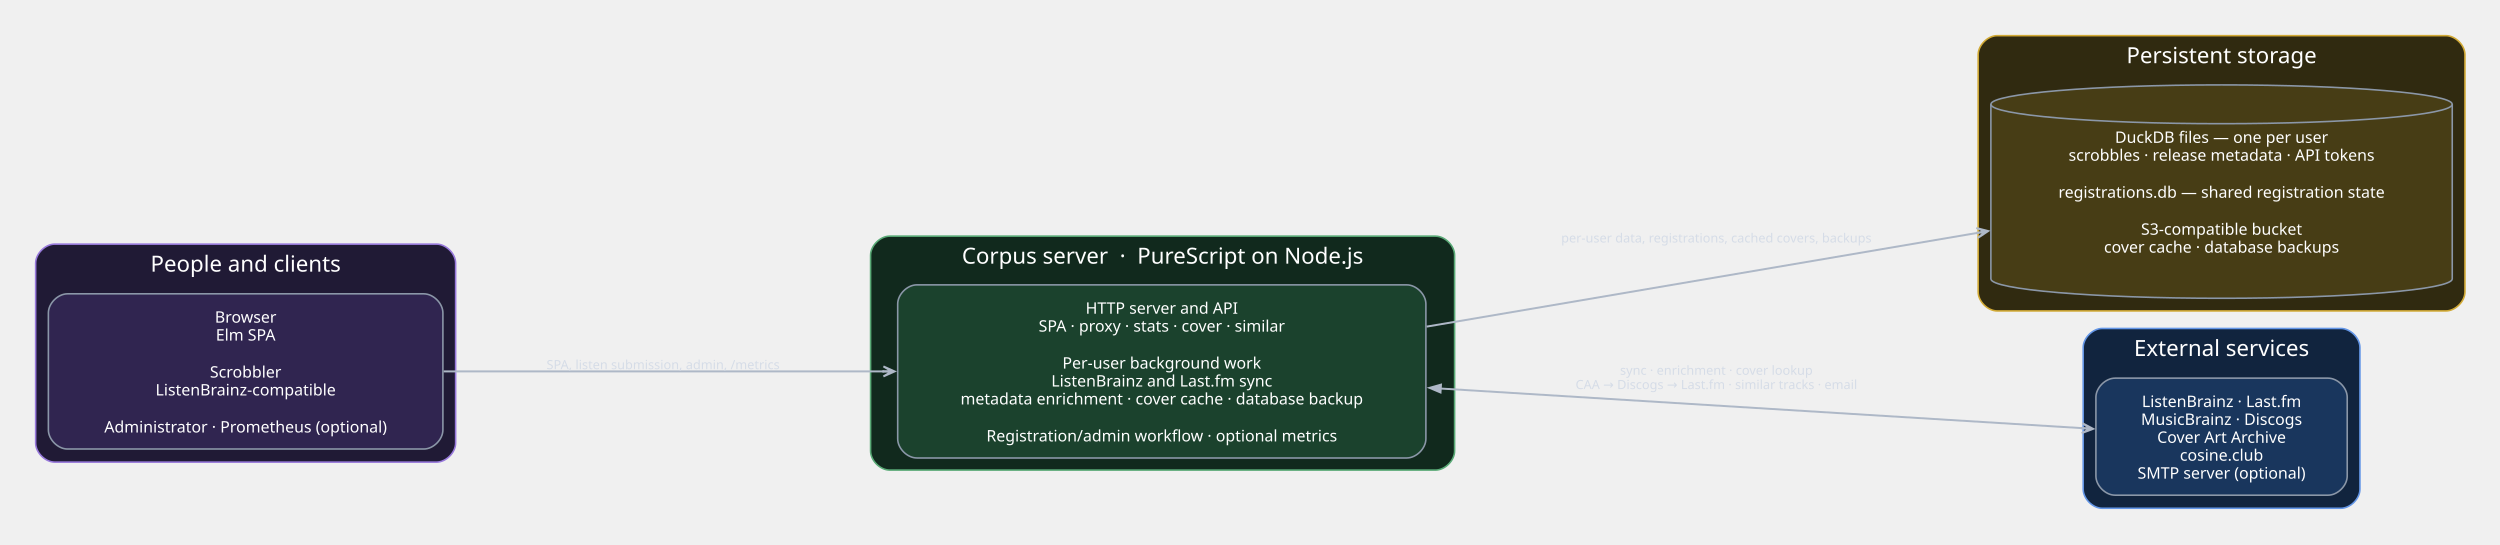
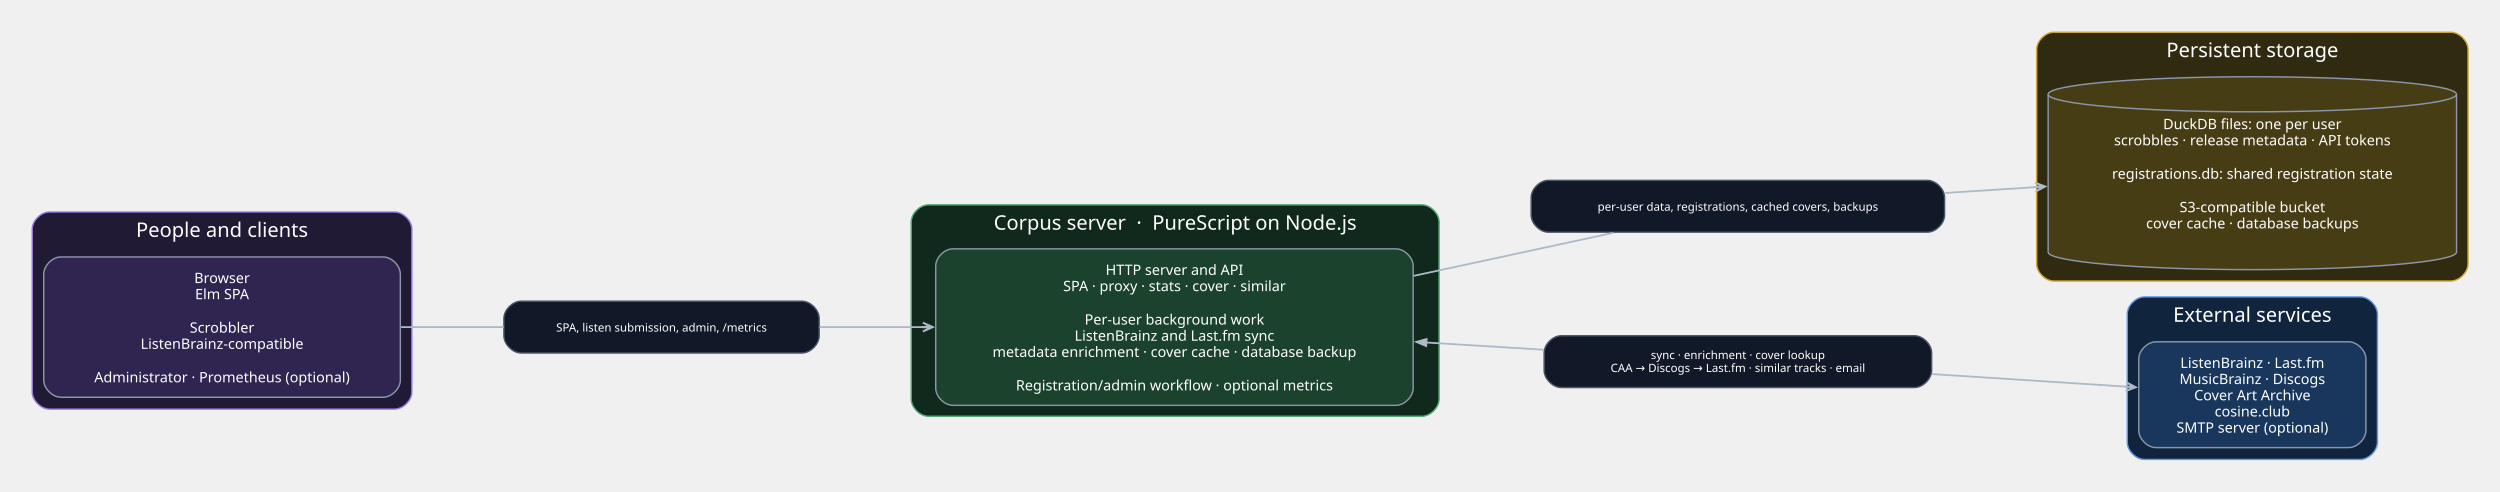
- <svg xmlns="http://www.w3.org/2000/svg" width="1571pt" height="342pt" viewBox="0.00 0.00 1571.00 342.00">
+ <svg xmlns="http://www.w3.org/2000/svg" width="1738pt" height="342pt" viewBox="0.00 0.00 1738.00 342.00">
  <g id="graph0" class="graph" transform="scale(1 1) rotate(0) translate(14.4 327.4)">
    <g id="clust1" class="cluster">
-       <path fill="#201a35" stroke="#9879dc" d="M20,-37C20,-37 259.92,-37 259.92,-37 265.92,-37 271.92,-43 271.92,-49 271.92,-49 271.92,-162 271.92,-162 271.92,-168 265.92,-174 259.92,-174 259.92,-174 20,-174 20,-174 14,-174 8,-168 8,-162 8,-162 8,-49 8,-49 8,-43 14,-37 20,-37" />
-       <text xml:space="preserve" text-anchor="middle" x="139.96" y="-156.7" font-family="Atkinson Hyperlegible Mono" font-size="14.00" fill="#ffffff">People and clients</text>
+       <path fill="#201a35" stroke="#9879dc" d="M20,-43C20,-43 259.92,-43 259.92,-43 265.92,-43 271.92,-49 271.92,-55 271.92,-55 271.92,-168 271.92,-168 271.92,-174 265.92,-180 259.92,-180 259.92,-180 20,-180 20,-180 14,-180 8,-174 8,-168 8,-168 8,-55 8,-55 8,-49 14,-43 20,-43" />
+       <text xml:space="preserve" text-anchor="middle" x="139.96" y="-162.7" font-family="Atkinson Hyperlegible Mono" font-size="14.00" fill="#ffffff">People and clients</text>
    </g>
    <g id="clust2" class="cluster">
-       <path fill="#11291d" stroke="#59aa76" d="M544.67,-32C544.67,-32 887.67,-32 887.67,-32 893.67,-32 899.67,-38 899.67,-44 899.67,-44 899.67,-167 899.67,-167 899.67,-173 893.67,-179 887.67,-179 887.67,-179 544.67,-179 544.67,-179 538.67,-179 532.67,-173 532.67,-167 532.67,-167 532.67,-44 532.67,-44 532.67,-38 538.67,-32 544.67,-32" />
-       <text xml:space="preserve" text-anchor="middle" x="716.17" y="-161.7" font-family="Atkinson Hyperlegible Mono" font-size="14.00" fill="#ffffff">Corpus server  ·  PureScript on Node.js</text>
+       <path fill="#11291d" stroke="#59aa76" d="M631.07,-38C631.07,-38 974.07,-38 974.07,-38 980.07,-38 986.07,-44 986.07,-50 986.07,-50 986.07,-173 986.07,-173 986.07,-179 980.07,-185 974.07,-185 974.07,-185 631.07,-185 631.07,-185 625.07,-185 619.07,-179 619.07,-173 619.07,-173 619.07,-50 619.07,-50 619.07,-44 625.07,-38 631.07,-38" />
+       <text xml:space="preserve" text-anchor="middle" x="802.57" y="-167.7" font-family="Atkinson Hyperlegible Mono" font-size="14.00" fill="#ffffff">Corpus server  ·  PureScript on Node.js</text>
    </g>
    <g id="clust3" class="cluster">
-       <path fill="#302a10" stroke="#d2aa35" d="M1240.67,-132C1240.67,-132 1522.59,-132 1522.59,-132 1528.59,-132 1534.59,-138 1534.59,-144 1534.59,-144 1534.59,-293 1534.59,-293 1534.59,-299 1528.59,-305 1522.59,-305 1522.59,-305 1240.67,-305 1240.67,-305 1234.67,-305 1228.67,-299 1228.67,-293 1228.67,-293 1228.67,-144 1228.67,-144 1228.67,-138 1234.67,-132 1240.67,-132" />
-       <text xml:space="preserve" text-anchor="middle" x="1381.63" y="-287.7" font-family="Atkinson Hyperlegible Mono" font-size="14.00" fill="#ffffff">Persistent storage</text>
+       <path fill="#302a10" stroke="#d2aa35" d="M1413.47,-132C1413.47,-132 1689.39,-132 1689.39,-132 1695.39,-132 1701.39,-138 1701.39,-144 1701.39,-144 1701.39,-293 1701.39,-293 1701.39,-299 1695.39,-305 1689.39,-305 1689.39,-305 1413.47,-305 1413.47,-305 1407.47,-305 1401.47,-299 1401.47,-293 1401.47,-293 1401.47,-144 1401.47,-144 1401.47,-138 1407.47,-132 1413.47,-132" />
+       <text xml:space="preserve" text-anchor="middle" x="1551.43" y="-287.7" font-family="Atkinson Hyperlegible Mono" font-size="14.00" fill="#ffffff">Persistent storage</text>
    </g>
    <g id="clust4" class="cluster">
-       <path fill="#11243e" stroke="#6396e7" d="M1306.67,-8C1306.67,-8 1456.59,-8 1456.59,-8 1462.59,-8 1468.59,-14 1468.59,-20 1468.59,-20 1468.59,-109 1468.59,-109 1468.59,-115 1462.59,-121 1456.59,-121 1456.59,-121 1306.67,-121 1306.67,-121 1300.67,-121 1294.67,-115 1294.67,-109 1294.67,-109 1294.67,-20 1294.67,-20 1294.67,-14 1300.67,-8 1306.67,-8" />
-       <text xml:space="preserve" text-anchor="middle" x="1381.63" y="-103.7" font-family="Atkinson Hyperlegible Mono" font-size="14.00" fill="#ffffff">External services</text>
+       <path fill="#11243e" stroke="#6396e7" d="M1476.47,-8C1476.47,-8 1626.39,-8 1626.39,-8 1632.39,-8 1638.39,-14 1638.39,-20 1638.39,-20 1638.39,-109 1638.39,-109 1638.39,-115 1632.39,-121 1626.39,-121 1626.39,-121 1476.47,-121 1476.47,-121 1470.47,-121 1464.47,-115 1464.47,-109 1464.47,-109 1464.47,-20 1464.47,-20 1464.47,-14 1470.47,-8 1476.47,-8" />
+       <text xml:space="preserve" text-anchor="middle" x="1551.43" y="-103.7" font-family="Atkinson Hyperlegible Mono" font-size="14.00" fill="#ffffff">External services</text>
    </g>
    <g id="node1" class="node">
-       <path fill="#302550" stroke="#8b97a8" d="M251.92,-142.76C251.92,-142.76 28,-142.76 28,-142.76 22,-142.76 16,-136.76 16,-130.76 16,-130.76 16,-57.23 16,-57.23 16,-51.23 22,-45.23 28,-45.23 28,-45.23 251.92,-45.23 251.92,-45.23 257.92,-45.23 263.92,-51.23 263.92,-57.23 263.92,-57.23 263.92,-130.76 263.92,-130.76 263.92,-136.76 257.92,-142.76 251.92,-142.76" />
-       <text xml:space="preserve" text-anchor="middle" x="139.96" y="-124.62" font-family="Atkinson Hyperlegible Mono" font-size="10.00" fill="#ffffff">Browser</text>
-       <text xml:space="preserve" text-anchor="middle" x="139.96" y="-113.38" font-family="Atkinson Hyperlegible Mono" font-size="10.00" fill="#ffffff">Elm SPA</text>
-       <text xml:space="preserve" text-anchor="middle" x="139.96" y="-90.12" font-family="Atkinson Hyperlegible Mono" font-size="10.00" fill="#ffffff">Scrobbler</text>
-       <text xml:space="preserve" text-anchor="middle" x="139.96" y="-78.88" font-family="Atkinson Hyperlegible Mono" font-size="10.00" fill="#ffffff">ListenBrainz-compatible</text>
-       <text xml:space="preserve" text-anchor="middle" x="139.96" y="-55.62" font-family="Atkinson Hyperlegible Mono" font-size="10.00" fill="#ffffff">Administrator · Prometheus (optional)</text>
+       <path fill="#302550" stroke="#8b97a8" d="M251.92,-148.76C251.92,-148.76 28,-148.76 28,-148.76 22,-148.76 16,-142.76 16,-136.76 16,-136.76 16,-63.23 16,-63.23 16,-57.23 22,-51.23 28,-51.23 28,-51.23 251.92,-51.23 251.92,-51.23 257.92,-51.23 263.92,-57.23 263.92,-63.23 263.92,-63.23 263.92,-136.76 263.92,-136.76 263.92,-142.76 257.92,-148.76 251.92,-148.76" />
+       <text xml:space="preserve" text-anchor="middle" x="139.96" y="-130.62" font-family="Atkinson Hyperlegible Mono" font-size="10.00" fill="#ffffff">Browser</text>
+       <text xml:space="preserve" text-anchor="middle" x="139.96" y="-119.38" font-family="Atkinson Hyperlegible Mono" font-size="10.00" fill="#ffffff">Elm SPA</text>
+       <text xml:space="preserve" text-anchor="middle" x="139.96" y="-96.12" font-family="Atkinson Hyperlegible Mono" font-size="10.00" fill="#ffffff">Scrobbler</text>
+       <text xml:space="preserve" text-anchor="middle" x="139.96" y="-84.88" font-family="Atkinson Hyperlegible Mono" font-size="10.00" fill="#ffffff">ListenBrainz-compatible</text>
+       <text xml:space="preserve" text-anchor="middle" x="139.96" y="-61.62" font-family="Atkinson Hyperlegible Mono" font-size="10.00" fill="#ffffff">Administrator · Prometheus (optional)</text>
+     </g>
+     <g id="node5" class="node">
+       <path fill="#111827" stroke="#4b5563" d="M543.07,-118C543.07,-118 347.92,-118 347.92,-118 341.92,-118 335.92,-112 335.92,-106 335.92,-106 335.92,-94 335.92,-94 335.92,-88 341.92,-82 347.92,-82 347.92,-82 543.07,-82 543.07,-82 549.07,-82 555.07,-88 555.07,-94 555.07,-94 555.07,-106 555.07,-106 555.07,-112 549.07,-118 543.07,-118" />
+       <text xml:space="preserve" text-anchor="middle" x="445.5" y="-96.9" font-family="Atkinson Hyperlegible Mono" font-size="8.00" fill="#ffffff">SPA, listen submission, admin, /metrics</text>
+     </g>
+     <g id="edge1" class="edge">
+       <path fill="none" stroke="#aeb8c7" stroke-width="1.25" d="M264.42,-100C288.05,-100 312.64,-100 335.77,-100" />
    </g>
    <g id="node2" class="node">
-       <path fill="#1b422d" stroke="#8b97a8" d="M869.63,-148.39C869.63,-148.39 561.71,-148.39 561.71,-148.39 555.71,-148.39 549.71,-142.39 549.71,-136.39 549.71,-136.39 549.71,-51.61 549.71,-51.61 549.71,-45.61 555.71,-39.61 561.71,-39.61 561.71,-39.61 869.63,-39.61 869.63,-39.61 875.63,-39.61 881.63,-45.61 881.63,-51.61 881.63,-51.61 881.63,-136.39 881.63,-136.39 881.63,-142.39 875.63,-148.39 869.63,-148.39" />
-       <text xml:space="preserve" text-anchor="middle" x="715.67" y="-130.25" font-family="Atkinson Hyperlegible Mono" font-size="10.00" fill="#ffffff">HTTP server and API</text>
-       <text xml:space="preserve" text-anchor="middle" x="715.67" y="-119" font-family="Atkinson Hyperlegible Mono" font-size="10.00" fill="#ffffff">SPA · proxy · stats · cover · similar</text>
-       <text xml:space="preserve" text-anchor="middle" x="715.67" y="-95.75" font-family="Atkinson Hyperlegible Mono" font-size="10.00" fill="#ffffff">Per-user background work</text>
-       <text xml:space="preserve" text-anchor="middle" x="715.67" y="-84.5" font-family="Atkinson Hyperlegible Mono" font-size="10.00" fill="#ffffff">ListenBrainz and Last.fm sync</text>
-       <text xml:space="preserve" text-anchor="middle" x="715.67" y="-73.25" font-family="Atkinson Hyperlegible Mono" font-size="10.00" fill="#ffffff">metadata enrichment · cover cache · database backup</text>
-       <text xml:space="preserve" text-anchor="middle" x="715.67" y="-50" font-family="Atkinson Hyperlegible Mono" font-size="10.00" fill="#ffffff">Registration/admin workflow · optional metrics</text>
+       <path fill="#1b422d" stroke="#8b97a8" d="M956.03,-154.39C956.03,-154.39 648.11,-154.39 648.11,-154.39 642.11,-154.39 636.11,-148.39 636.11,-142.39 636.11,-142.39 636.11,-57.61 636.11,-57.61 636.11,-51.61 642.11,-45.61 648.11,-45.61 648.11,-45.61 956.03,-45.61 956.03,-45.61 962.03,-45.61 968.03,-51.61 968.03,-57.61 968.03,-57.61 968.03,-142.39 968.03,-142.39 968.03,-148.39 962.03,-154.39 956.03,-154.39" />
+       <text xml:space="preserve" text-anchor="middle" x="802.07" y="-136.25" font-family="Atkinson Hyperlegible Mono" font-size="10.00" fill="#ffffff">HTTP server and API</text>
+       <text xml:space="preserve" text-anchor="middle" x="802.07" y="-125" font-family="Atkinson Hyperlegible Mono" font-size="10.00" fill="#ffffff">SPA · proxy · stats · cover · similar</text>
+       <text xml:space="preserve" text-anchor="middle" x="802.07" y="-101.75" font-family="Atkinson Hyperlegible Mono" font-size="10.00" fill="#ffffff">Per-user background work</text>
+       <text xml:space="preserve" text-anchor="middle" x="802.07" y="-90.5" font-family="Atkinson Hyperlegible Mono" font-size="10.00" fill="#ffffff">ListenBrainz and Last.fm sync</text>
+       <text xml:space="preserve" text-anchor="middle" x="802.07" y="-79.25" font-family="Atkinson Hyperlegible Mono" font-size="10.00" fill="#ffffff">metadata enrichment · cover cache · database backup</text>
+       <text xml:space="preserve" text-anchor="middle" x="802.07" y="-56" font-family="Atkinson Hyperlegible Mono" font-size="10.00" fill="#ffffff">Registration/admin workflow · optional metrics</text>
    </g>
-     <g id="edge1" class="edge">
-       <path fill="none" stroke="#aeb8c7" stroke-width="1.25" d="M264.39,-94C345.1,-94 451.73,-94 540.96,-94" />
-       <polygon fill="#aeb8c7" stroke="#aeb8c7" stroke-width="1.25" points="547.74,-94 540.74,-97.15 545.76,-94.13 540.74,-94.13 540.74,-94 540.74,-93.88 545.76,-93.88 540.74,-90.85 547.74,-94" />
-       <text xml:space="preserve" text-anchor="middle" x="402.3" y="-95.4" font-family="Atkinson Hyperlegible Mono" font-size="8.00" fill="#d5dce7">SPA, listen submission, admin, /metrics</text>
+     <g id="node6" class="node">
+       <path fill="#111827" stroke="#4b5563" d="M1325.47,-202C1325.47,-202 1062.07,-202 1062.07,-202 1056.07,-202 1050.07,-196 1050.07,-190 1050.07,-190 1050.07,-178 1050.07,-178 1050.07,-172 1056.07,-166 1062.07,-166 1062.07,-166 1325.47,-166 1325.47,-166 1331.47,-166 1337.47,-172 1337.47,-178 1337.47,-178 1337.47,-190 1337.47,-190 1337.47,-196 1331.47,-202 1325.47,-202" />
+       <text xml:space="preserve" text-anchor="middle" x="1193.77" y="-180.9" font-family="Atkinson Hyperlegible Mono" font-size="8.00" fill="#ffffff">per-user data, registrations, cached covers, backups</text>
+     </g>
+     <g id="edge3" class="edge">
+       <path fill="none" stroke="#aeb8c7" stroke-width="1.25" d="M968.34,-135.62C1016.15,-145.93 1066.4,-156.76 1107.21,-165.56" />
+     </g>
+     <g id="node7" class="node">
+       <path fill="#111827" stroke="#4b5563" d="M1316.47,-94C1316.47,-94 1071.07,-94 1071.07,-94 1065.07,-94 1059.07,-88 1059.07,-82 1059.07,-82 1059.07,-70 1059.07,-70 1059.07,-64 1065.07,-58 1071.07,-58 1071.07,-58 1316.47,-58 1316.47,-58 1322.47,-58 1328.47,-64 1328.47,-70 1328.47,-70 1328.47,-82 1328.47,-82 1328.47,-88 1322.47,-94 1316.47,-94" />
+       <text xml:space="preserve" text-anchor="middle" x="1193.77" y="-77.78" font-family="Atkinson Hyperlegible Mono" font-size="8.00" fill="#ffffff">sync · enrichment · cover lookup</text>
+       <text xml:space="preserve" text-anchor="middle" x="1193.77" y="-68.78" font-family="Atkinson Hyperlegible Mono" font-size="8.00" fill="#ffffff">CAA → Discogs → Last.fm · similar tracks · email</text>
+     </g>
+     <g id="edge5" class="edge">
+       <path fill="none" stroke="#aeb8c7" stroke-width="1.25" d="M977.21,-89.28C1004.59,-87.59 1032.52,-85.87 1058.81,-84.25" />
+       <polygon fill="#aeb8c7" stroke="#aeb8c7" stroke-width="1.25" points="977.06,-86.83 970.23,-89.71 977.36,-91.72 977.06,-86.83" />
    </g>
    <g id="node3" class="node">
-       <path fill="#473d15" stroke="#8b97a8" d="M1526.59,-261.86C1526.59,-268.59 1461.62,-274.05 1381.63,-274.05 1301.64,-274.05 1236.67,-268.59 1236.67,-261.86 1236.67,-261.86 1236.67,-152.14 1236.67,-152.14 1236.67,-145.41 1301.64,-139.95 1381.63,-139.95 1461.62,-139.95 1526.59,-145.41 1526.59,-152.14 1526.59,-152.14 1526.59,-261.86 1526.59,-261.86" />
-       <path fill="none" stroke="#8b97a8" d="M1526.59,-261.86C1526.59,-255.13 1461.62,-249.67 1381.63,-249.67 1301.64,-249.67 1236.67,-255.13 1236.67,-261.86" />
-       <text xml:space="preserve" text-anchor="middle" x="1381.63" y="-237.62" font-family="Atkinson Hyperlegible Mono" font-size="10.00" fill="#ffffff">DuckDB files — one per user</text>
-       <text xml:space="preserve" text-anchor="middle" x="1381.63" y="-226.38" font-family="Atkinson Hyperlegible Mono" font-size="10.00" fill="#ffffff">scrobbles · release metadata · API tokens</text>
-       <text xml:space="preserve" text-anchor="middle" x="1381.63" y="-203.12" font-family="Atkinson Hyperlegible Mono" font-size="10.00" fill="#ffffff">registrations.db — shared registration state</text>
-       <text xml:space="preserve" text-anchor="middle" x="1381.63" y="-179.88" font-family="Atkinson Hyperlegible Mono" font-size="10.00" fill="#ffffff">S3-compatible bucket</text>
-       <text xml:space="preserve" text-anchor="middle" x="1381.63" y="-168.62" font-family="Atkinson Hyperlegible Mono" font-size="10.00" fill="#ffffff">cover cache · database backups</text>
+       <path fill="#473d15" stroke="#8b97a8" d="M1693.39,-261.86C1693.39,-268.59 1629.76,-274.05 1551.43,-274.05 1473.1,-274.05 1409.47,-268.59 1409.47,-261.86 1409.47,-261.86 1409.47,-152.14 1409.47,-152.14 1409.47,-145.41 1473.1,-139.95 1551.43,-139.95 1629.76,-139.95 1693.39,-145.41 1693.39,-152.14 1693.39,-152.14 1693.39,-261.86 1693.39,-261.86" />
+       <path fill="none" stroke="#8b97a8" d="M1693.39,-261.86C1693.39,-255.13 1629.76,-249.67 1551.43,-249.67 1473.1,-249.67 1409.47,-255.13 1409.47,-261.86" />
+       <text xml:space="preserve" text-anchor="middle" x="1551.43" y="-237.62" font-family="Atkinson Hyperlegible Mono" font-size="10.00" fill="#ffffff">DuckDB files: one per user</text>
+       <text xml:space="preserve" text-anchor="middle" x="1551.43" y="-226.38" font-family="Atkinson Hyperlegible Mono" font-size="10.00" fill="#ffffff">scrobbles · release metadata · API tokens</text>
+       <text xml:space="preserve" text-anchor="middle" x="1551.43" y="-203.12" font-family="Atkinson Hyperlegible Mono" font-size="10.00" fill="#ffffff">registrations.db: shared registration state</text>
+       <text xml:space="preserve" text-anchor="middle" x="1551.43" y="-179.88" font-family="Atkinson Hyperlegible Mono" font-size="10.00" fill="#ffffff">S3-compatible bucket</text>
+       <text xml:space="preserve" text-anchor="middle" x="1551.43" y="-168.62" font-family="Atkinson Hyperlegible Mono" font-size="10.00" fill="#ffffff">cover cache · database backups</text>
+     </g>
+     <g id="node4" class="node">
+       <path fill="#19365d" stroke="#8b97a8" d="M1618.39,-89.77C1618.39,-89.77 1484.47,-89.77 1484.47,-89.77 1478.47,-89.77 1472.47,-83.77 1472.47,-77.77 1472.47,-77.77 1472.47,-28.23 1472.47,-28.23 1472.47,-22.23 1478.47,-16.23 1484.47,-16.23 1484.47,-16.23 1618.39,-16.23 1618.39,-16.23 1624.39,-16.23 1630.39,-22.23 1630.39,-28.23 1630.39,-28.23 1630.39,-77.77 1630.39,-77.77 1630.39,-83.77 1624.39,-89.77 1618.39,-89.77" />
+       <text xml:space="preserve" text-anchor="middle" x="1551.43" y="-71.62" font-family="Atkinson Hyperlegible Mono" font-size="10.00" fill="#ffffff">ListenBrainz · Last.fm</text>
+       <text xml:space="preserve" text-anchor="middle" x="1551.43" y="-60.38" font-family="Atkinson Hyperlegible Mono" font-size="10.00" fill="#ffffff">MusicBrainz · Discogs</text>
+       <text xml:space="preserve" text-anchor="middle" x="1551.43" y="-49.12" font-family="Atkinson Hyperlegible Mono" font-size="10.00" fill="#ffffff">Cover Art Archive</text>
+       <text xml:space="preserve" text-anchor="middle" x="1551.43" y="-37.88" font-family="Atkinson Hyperlegible Mono" font-size="10.00" fill="#ffffff">cosine.club</text>
+       <text xml:space="preserve" text-anchor="middle" x="1551.43" y="-26.62" font-family="Atkinson Hyperlegible Mono" font-size="10.00" fill="#ffffff">SMTP server (optional)</text>
    </g>
    <g id="edge2" class="edge">
-       <path fill="none" stroke="#aeb8c7" stroke-width="1.25" d="M882.08,-122.15C988.09,-140.19 1124.7,-163.44 1228.1,-181.04" />
-       <polygon fill="#aeb8c7" stroke="#aeb8c7" stroke-width="1.25" points="1234.93,-182.2 1227.5,-184.13 1232.96,-181.99 1228,-181.15 1228.03,-181.03 1228.05,-180.9 1233,-181.75 1228.55,-177.92 1234.93,-182.2" />
-       <text xml:space="preserve" text-anchor="middle" x="1064.17" y="-175.01" font-family="Atkinson Hyperlegible Mono" font-size="8.00" fill="#d5dce7">per-user data, registrations, cached covers, backups</text>
+       <path fill="none" stroke="#aeb8c7" stroke-width="1.25" d="M555.29,-100C578.15,-100 602.81,-100 627.37,-100" />
+       <polygon fill="#aeb8c7" stroke="#aeb8c7" stroke-width="1.25" points="634.18,-100 627.18,-103.15 632.2,-100.13 627.18,-100.13 627.18,-100 627.18,-99.88 632.2,-99.88 627.18,-96.85 634.18,-100" />
    </g>
-     <g id="node4" class="node">
-       <path fill="#19365d" stroke="#8b97a8" d="M1448.59,-89.77C1448.59,-89.77 1314.67,-89.77 1314.67,-89.77 1308.67,-89.77 1302.67,-83.77 1302.67,-77.77 1302.67,-77.77 1302.67,-28.23 1302.67,-28.23 1302.67,-22.23 1308.67,-16.23 1314.67,-16.23 1314.67,-16.23 1448.59,-16.23 1448.59,-16.23 1454.59,-16.23 1460.59,-22.23 1460.59,-28.23 1460.59,-28.23 1460.59,-77.77 1460.59,-77.77 1460.59,-83.77 1454.59,-89.77 1448.59,-89.77" />
-       <text xml:space="preserve" text-anchor="middle" x="1381.63" y="-71.62" font-family="Atkinson Hyperlegible Mono" font-size="10.00" fill="#ffffff">ListenBrainz · Last.fm</text>
-       <text xml:space="preserve" text-anchor="middle" x="1381.63" y="-60.38" font-family="Atkinson Hyperlegible Mono" font-size="10.00" fill="#ffffff">MusicBrainz · Discogs</text>
-       <text xml:space="preserve" text-anchor="middle" x="1381.63" y="-49.12" font-family="Atkinson Hyperlegible Mono" font-size="10.00" fill="#ffffff">Cover Art Archive</text>
-       <text xml:space="preserve" text-anchor="middle" x="1381.63" y="-37.88" font-family="Atkinson Hyperlegible Mono" font-size="10.00" fill="#ffffff">cosine.club</text>
-       <text xml:space="preserve" text-anchor="middle" x="1381.63" y="-26.62" font-family="Atkinson Hyperlegible Mono" font-size="10.00" fill="#ffffff">SMTP server (optional)</text>
+     <g id="edge4" class="edge">
+       <path fill="none" stroke="#aeb8c7" stroke-width="1.25" d="M1337.89,-193.26C1358.6,-194.59 1379.95,-195.98 1400.78,-197.32" />
+       <polygon fill="#aeb8c7" stroke="#aeb8c7" stroke-width="1.25" points="1407.53,-197.76 1400.34,-200.45 1405.55,-197.76 1400.53,-197.43 1400.54,-197.31 1400.55,-197.18 1405.56,-197.51 1400.74,-194.16 1407.53,-197.76" />
    </g>
-     <g id="edge3" class="edge">
-       <path fill="none" stroke="#aeb8c7" stroke-width="1.25" d="M890.79,-83.25C1020.5,-75.24 1192.12,-64.64 1293.99,-58.35" />
-       <polygon fill="#aeb8c7" stroke="#aeb8c7" stroke-width="1.25" points="890.8,-80.79 883.96,-83.67 891.1,-85.68 890.8,-80.79" />
-       <polygon fill="#aeb8c7" stroke="#aeb8c7" stroke-width="1.25" points="1300.89,-57.92 1294.1,-61.5 1298.93,-58.17 1293.91,-58.48 1293.91,-58.36 1293.9,-58.23 1298.91,-57.92 1293.71,-55.21 1300.89,-57.92" />
-       <text xml:space="preserve" text-anchor="middle" x="1064.17" y="-91.89" font-family="Atkinson Hyperlegible Mono" font-size="8.00" fill="#d5dce7">sync · enrichment · cover lookup</text>
-       <text xml:space="preserve" text-anchor="middle" x="1064.17" y="-82.89" font-family="Atkinson Hyperlegible Mono" font-size="8.00" fill="#d5dce7">CAA → Discogs → Last.fm · similar tracks · email</text>
+     <g id="edge6" class="edge">
+       <path fill="none" stroke="#aeb8c7" stroke-width="1.25" d="M1328.72,-67.34C1373.95,-64.41 1423.21,-61.23 1463.79,-58.6" />
+       <polygon fill="#aeb8c7" stroke="#aeb8c7" stroke-width="1.25" points="1470.53,-58.17 1463.75,-61.76 1468.57,-58.42 1463.55,-58.74 1463.55,-58.62 1463.54,-58.49 1468.55,-58.17 1463.34,-55.48 1470.53,-58.17" />
    </g>
  </g>
</svg>
